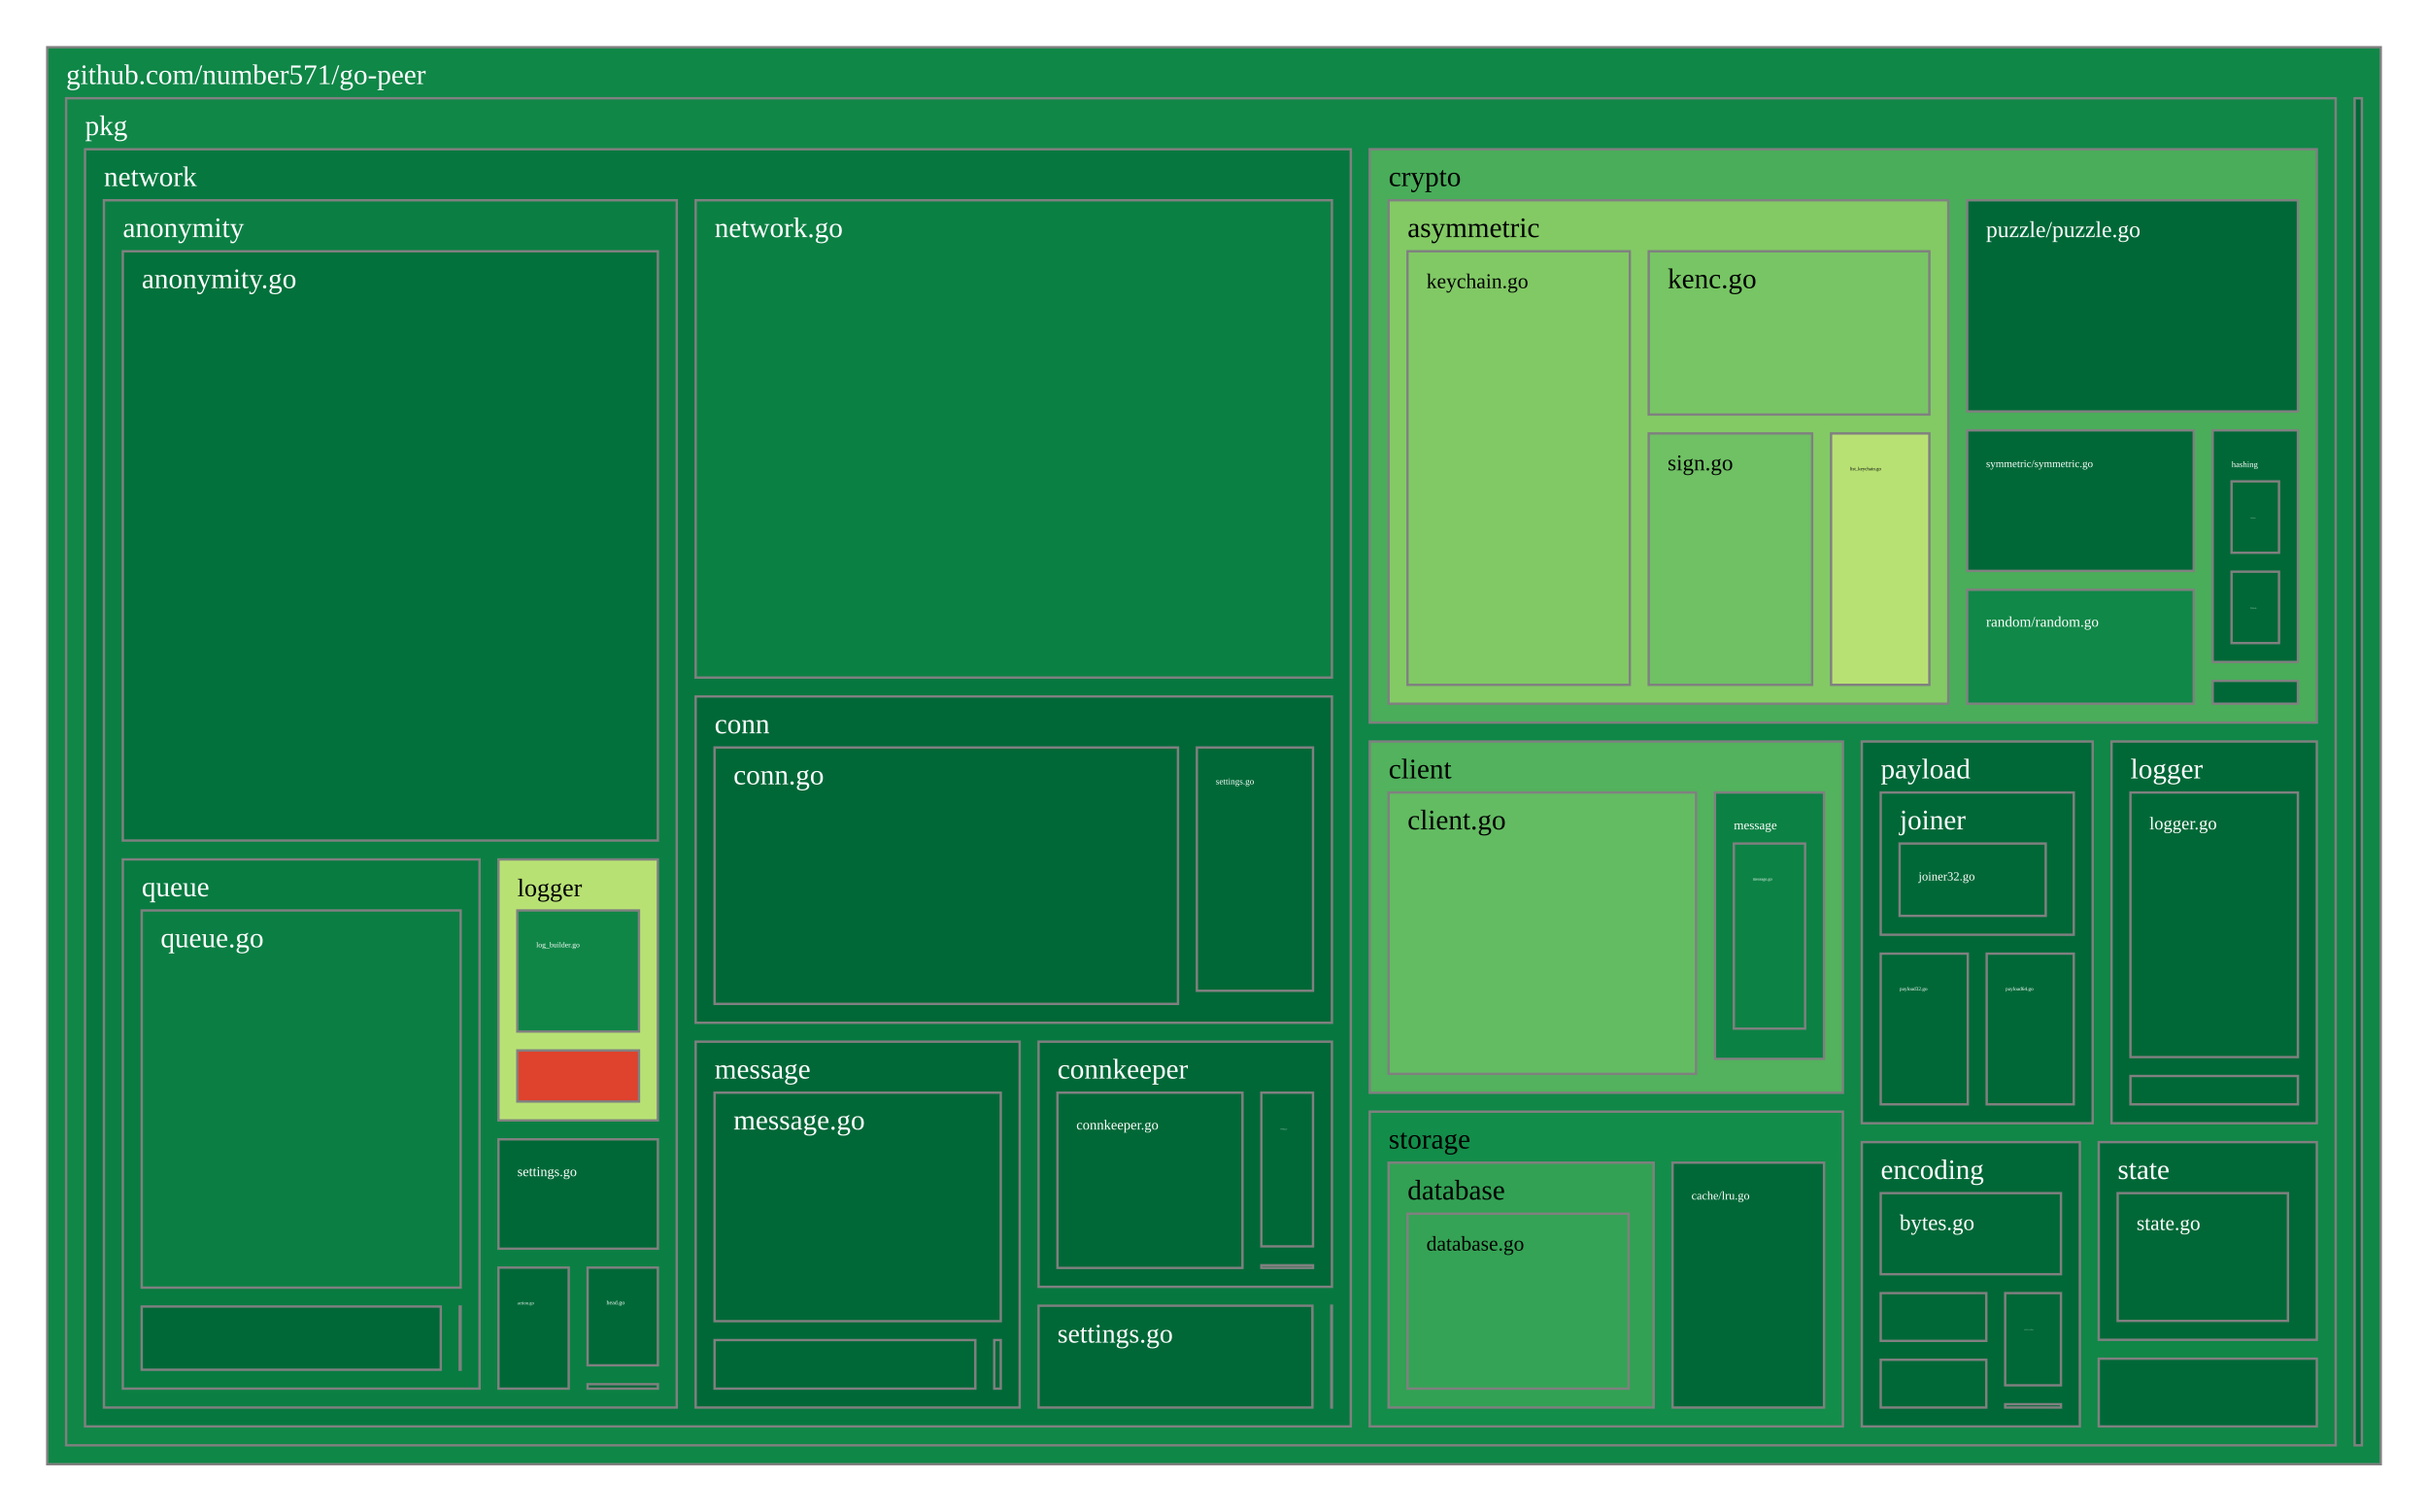
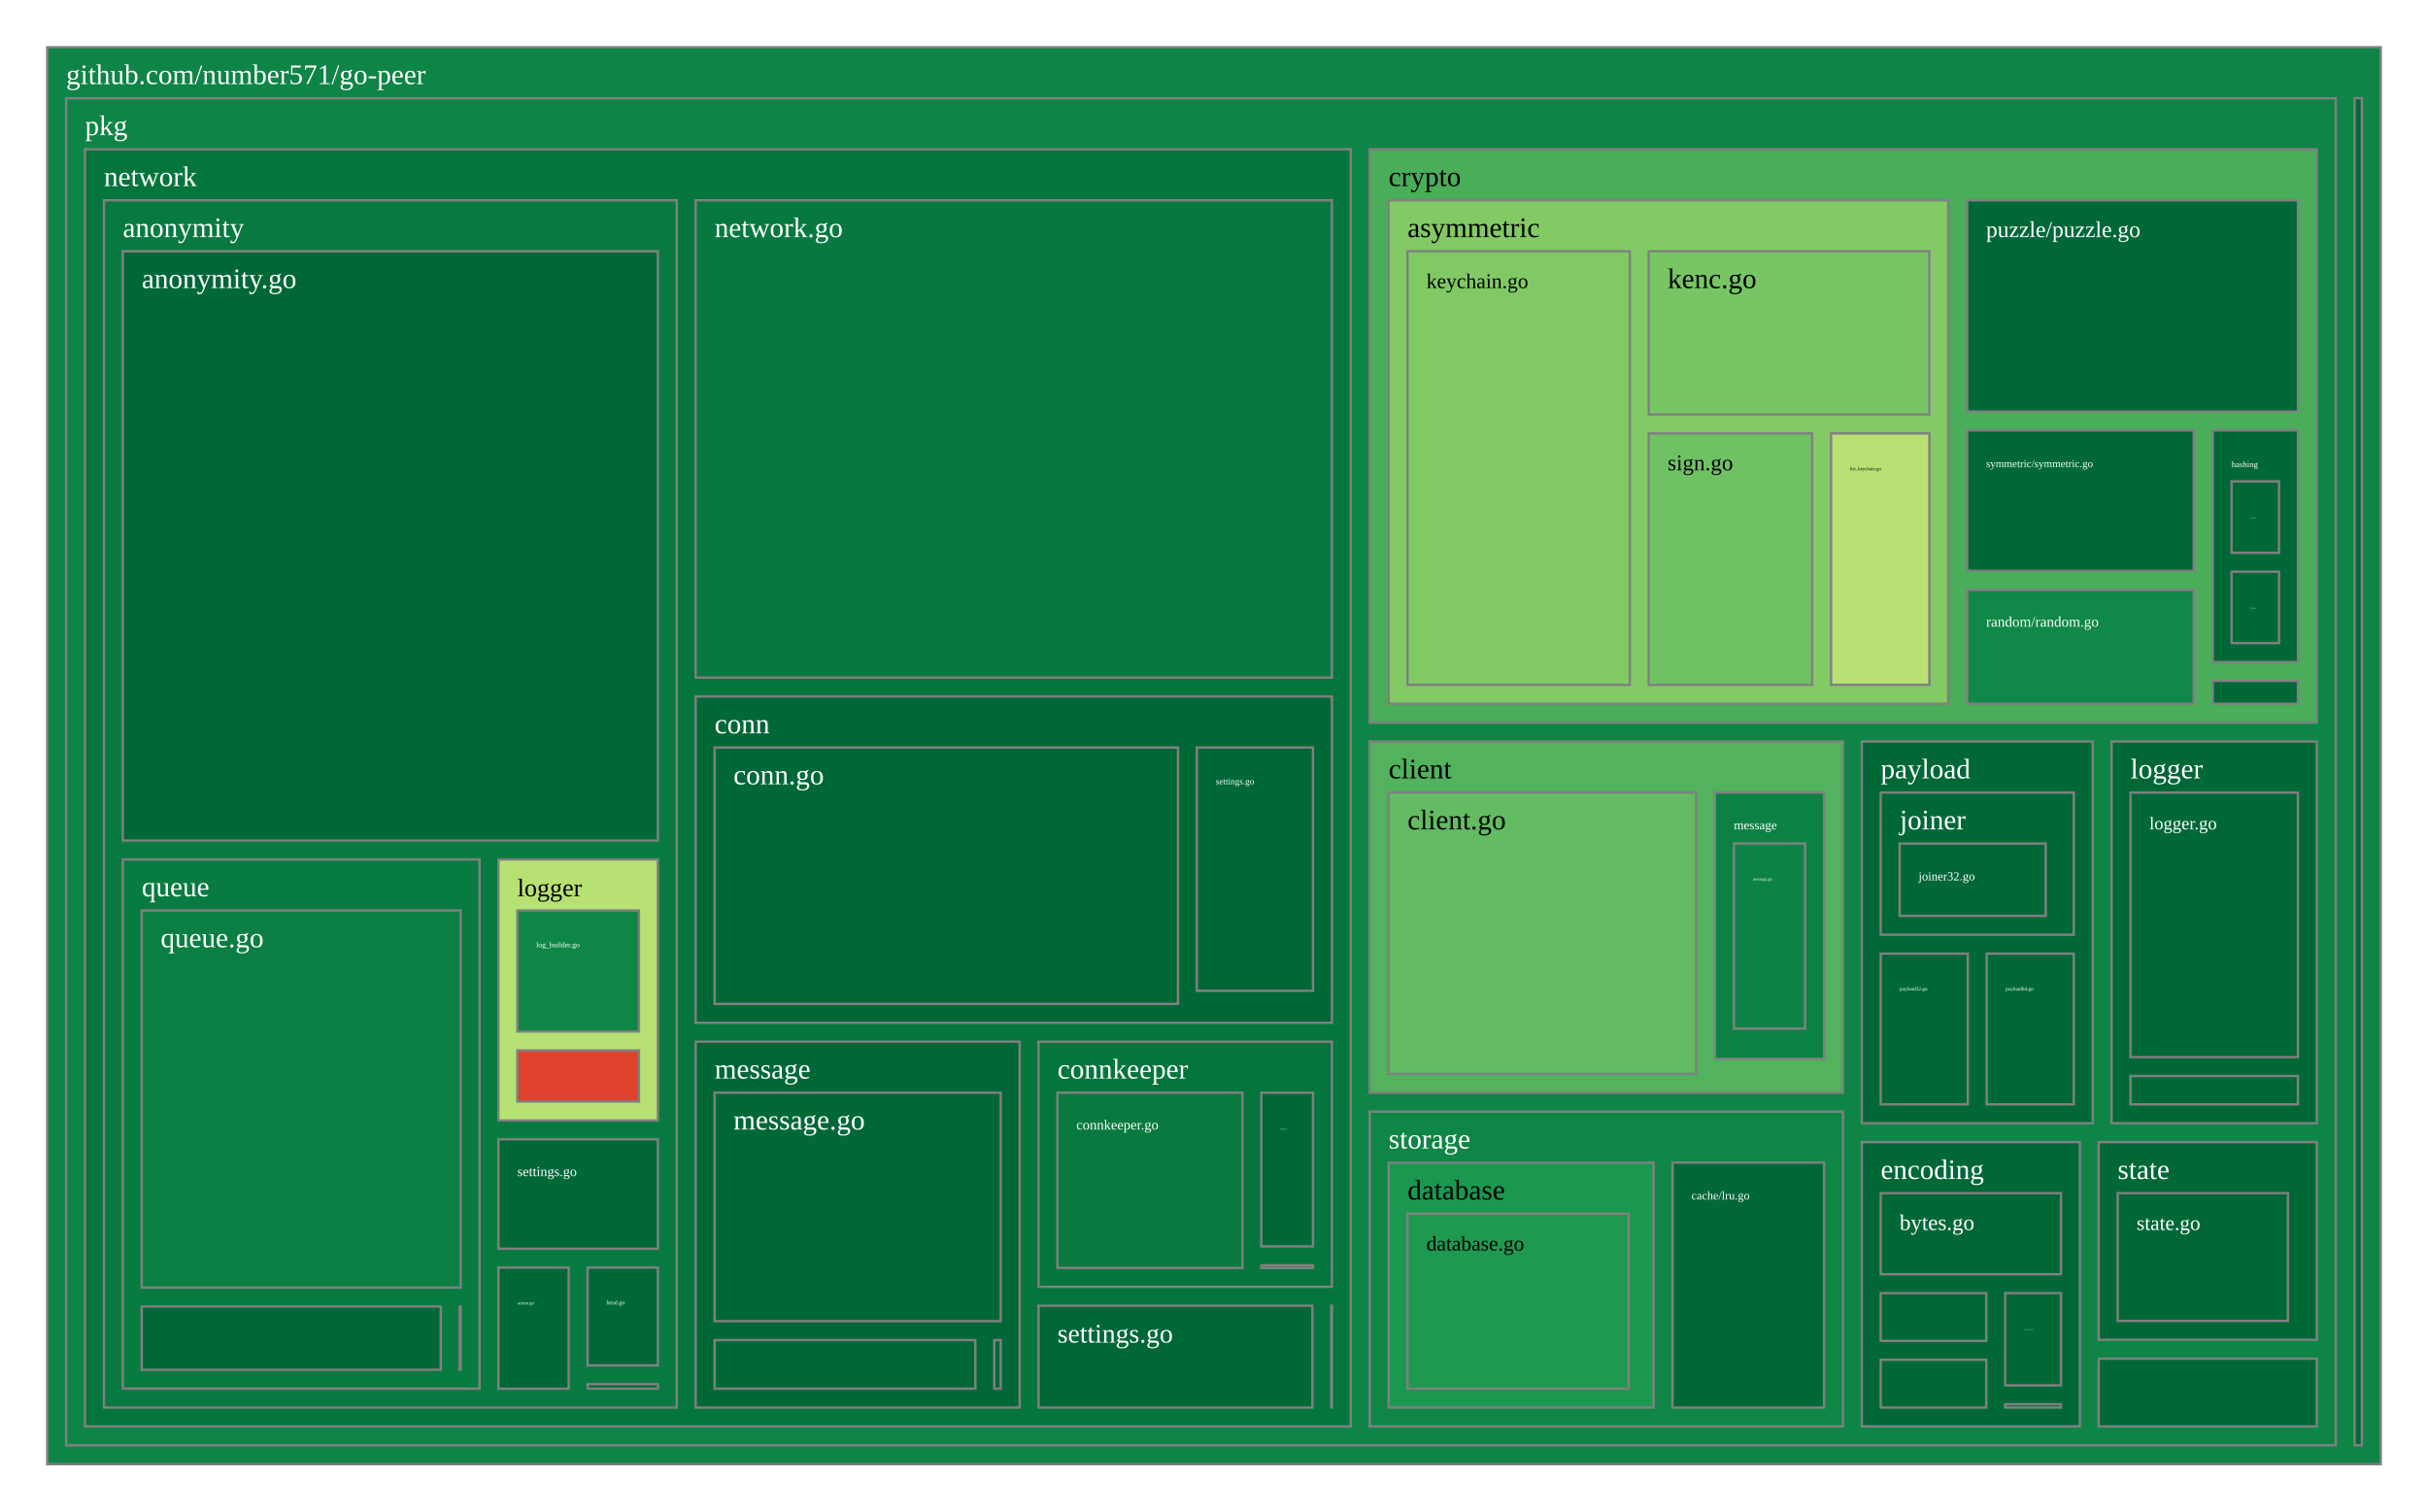
<svg xmlns="http://www.w3.org/2000/svg" viewBox="0 0 1028 640" style="background: white none repeat scroll 0% 0%;">
  <g>
-     <rect x="20" y="20" width="988" height="600" style="fill: rgb(15, 135, 71);opacity:1;fill-opacity:1.00;stroke:rgb(128,128,128);stroke-width:1px;stroke-opacity:1.00;" />
+     <rect x="20" y="20" width="988" height="600" style="fill: rgb(14, 132, 70);opacity:1;fill-opacity:1.00;stroke:rgb(128,128,128);stroke-width:1px;stroke-opacity:1.00;" />
    <text data-notex="1" text-anchor="start" transform="translate(28,35.6) scale(1)" style="font-family: Open Sans, verdana, arial, sans-serif !important; font-size: 12px; fill: rgb(255, 255, 255); fill-opacity: 1.00; white-space: pre;" data-math="N">github.com/number571/go-peer</text>
  </g>
  <g>
-     <rect x="28" y="41.6" width="960.922" height="570.4" style="fill: rgb(16, 135, 71);opacity:1;fill-opacity:1.00;stroke:rgb(128,128,128);stroke-width:1px;stroke-opacity:1.00;" />
+     <rect x="28" y="41.6" width="960.922" height="570.4" style="fill: rgb(14, 133, 70);opacity:1;fill-opacity:1.00;stroke:rgb(128,128,128);stroke-width:1px;stroke-opacity:1.00;" />
    <text data-notex="1" text-anchor="start" transform="translate(36,57.2) scale(1)" style="font-family: Open Sans, verdana, arial, sans-serif !important; font-size: 12px; fill: rgb(255, 255, 255); fill-opacity: 1.00; white-space: pre;" data-math="N">pkg</text>
  </g>
  <g>
    <rect x="996.922" y="41.6" width="3.078" height="570.4" style="fill: rgb(0, 104, 55);opacity:1;fill-opacity:1.00;stroke:rgb(128,128,128);stroke-width:1px;stroke-opacity:1.00;" />
  </g>
  <g>
    <rect x="579.928" y="313.984" width="200.355" height="148.735" style="fill: rgb(82, 178, 93);opacity:1;fill-opacity:1.00;stroke:rgb(128,128,128);stroke-width:1px;stroke-opacity:1.00;" />
    <text data-notex="1" text-anchor="start" transform="translate(587.9281,329.5836) scale(1)" style="font-family: Open Sans, verdana, arial, sans-serif !important; font-size: 12px; fill: rgb(0, 0, 0); fill-opacity: 1.00; white-space: pre;" data-math="N">client</text>
  </g>
  <g>
    <rect x="579.928" y="63.2" width="400.994" height="242.784" style="fill: rgb(74, 173, 90);opacity:1;fill-opacity:1.00;stroke:rgb(128,128,128);stroke-width:1px;stroke-opacity:1.00;" />
    <text data-notex="1" text-anchor="start" transform="translate(587.9281,78.8) scale(1)" style="font-family: Open Sans, verdana, arial, sans-serif !important; font-size: 12px; fill: rgb(0, 0, 0); fill-opacity: 1.00; white-space: pre;" data-math="N">crypto</text>
  </g>
  <g>
    <rect x="788.283" y="483.624" width="92.319" height="120.376" style="fill: rgb(0, 104, 55);opacity:1;fill-opacity:1.00;stroke:rgb(128,128,128);stroke-width:1px;stroke-opacity:1.00;" />
    <text data-notex="1" text-anchor="start" transform="translate(796.2833,499.2237) scale(0.99374)" style="font-family: Open Sans, verdana, arial, sans-serif !important; font-size: 12px; fill: rgb(255, 255, 255); fill-opacity: 1.00; white-space: pre;" data-math="N">encoding</text>
  </g>
  <g>
    <rect x="894.025" y="313.984" width="86.897" height="161.64" style="fill: rgb(0, 104, 55);opacity:1;fill-opacity:1.00;stroke:rgb(128,128,128);stroke-width:1px;stroke-opacity:1.00;" />
    <text data-notex="1" text-anchor="start" transform="translate(902.0252,329.5836) scale(1)" style="font-family: Open Sans, verdana, arial, sans-serif !important; font-size: 12px; fill: rgb(255, 255, 255); fill-opacity: 1.00; white-space: pre;" data-math="N">logger</text>
  </g>
  <g>
-     <rect x="36" y="63.2" width="535.928" height="540.8" style="fill: rgb(6, 120, 63);opacity:1;fill-opacity:1.00;stroke:rgb(128,128,128);stroke-width:1px;stroke-opacity:1.00;" />
+     <rect x="36" y="63.2" width="535.928" height="540.8" style="fill: rgb(5, 117, 62);opacity:1;fill-opacity:1.00;stroke:rgb(128,128,128);stroke-width:1px;stroke-opacity:1.00;" />
    <text data-notex="1" text-anchor="start" transform="translate(44,78.8) scale(1)" style="font-family: Open Sans, verdana, arial, sans-serif !important; font-size: 12px; fill: rgb(255, 255, 255); fill-opacity: 1.00; white-space: pre;" data-math="N">network</text>
  </g>
  <g>
    <rect x="788.283" y="313.984" width="97.742" height="161.64" style="fill: rgb(0, 104, 55);opacity:1;fill-opacity:1.00;stroke:rgb(128,128,128);stroke-width:1px;stroke-opacity:1.00;" />
    <text data-notex="1" text-anchor="start" transform="translate(796.2833,329.5836) scale(1)" style="font-family: Open Sans, verdana, arial, sans-serif !important; font-size: 12px; fill: rgb(255, 255, 255); fill-opacity: 1.00; white-space: pre;" data-math="N">payload</text>
  </g>
  <g>
    <rect x="888.603" y="483.624" width="92.319" height="83.697" style="fill: rgb(0, 104, 55);opacity:1;fill-opacity:1.00;stroke:rgb(128,128,128);stroke-width:1px;stroke-opacity:1.00;" />
    <text data-notex="1" text-anchor="start" transform="translate(896.6025,499.2237) scale(1)" style="font-family: Open Sans, verdana, arial, sans-serif !important; font-size: 12px; fill: rgb(255, 255, 255); fill-opacity: 1.00; white-space: pre;" data-math="N">state</text>
  </g>
  <g>
-     <rect x="579.928" y="470.718" width="200.355" height="133.282" style="fill: rgb(19, 141, 74);opacity:1;fill-opacity:1.00;stroke:rgb(128,128,128);stroke-width:1px;stroke-opacity:1.00;" />
-     <text data-notex="1" text-anchor="start" transform="translate(587.9281,486.3182) scale(1)" style="font-family: Open Sans, verdana, arial, sans-serif !important; font-size: 12px; fill: rgb(0, 0, 0); fill-opacity: 1.00; white-space: pre;" data-math="N">storage</text>
+     <rect x="579.928" y="470.718" width="200.355" height="133.282" style="fill: rgb(15, 134, 70);opacity:1;fill-opacity:1.00;stroke:rgb(128,128,128);stroke-width:1px;stroke-opacity:1.00;" />
+     <text data-notex="1" text-anchor="start" transform="translate(587.9281,486.3182) scale(1)" style="font-family: Open Sans, verdana, arial, sans-serif !important; font-size: 12px; fill: rgb(255, 255, 255); fill-opacity: 1.00; white-space: pre;" data-math="N">storage</text>
  </g>
  <g>
    <rect x="888.603" y="575.321" width="92.319" height="28.679" style="fill: rgb(0, 104, 55);opacity:1;fill-opacity:1.00;stroke:rgb(128,128,128);stroke-width:1px;stroke-opacity:1.00;" />
  </g>
  <g>
    <rect x="587.928" y="335.584" width="130.171" height="119.135" style="fill: rgb(99, 188, 98);opacity:1;fill-opacity:1.00;stroke:rgb(128,128,128);stroke-width:1px;stroke-opacity:1.00;" />
    <text data-notex="1" text-anchor="start" transform="translate(595.9281,351.1836) scale(1)" style="font-family: Open Sans, verdana, arial, sans-serif !important; font-size: 12px; fill: rgb(0, 0, 0); fill-opacity: 1.00; white-space: pre;" data-math="N">client.go</text>
  </g>
  <g>
    <rect x="726.099" y="335.584" width="46.185" height="112.778" style="fill: rgb(12, 129, 68);opacity:1;fill-opacity:1.00;stroke:rgb(128,128,128);stroke-width:1px;stroke-opacity:1.00;" />
    <text data-notex="1" text-anchor="start" transform="translate(734.0987,351.1836) scale(0.449175)" style="font-family: Open Sans, verdana, arial, sans-serif !important; font-size: 12px; fill: rgb(255, 255, 255); fill-opacity: 1.00; white-space: pre;" data-math="N">message</text>
  </g>
  <g>
    <rect x="587.928" y="84.8" width="236.96" height="213.184" style="fill: rgb(131, 202, 101);opacity:1;fill-opacity:1.00;stroke:rgb(128,128,128);stroke-width:1px;stroke-opacity:1.00;" />
    <text data-notex="1" text-anchor="start" transform="translate(595.9281,100.4) scale(1)" style="font-family: Open Sans, verdana, arial, sans-serif !important; font-size: 12px; fill: rgb(0, 0, 0); fill-opacity: 1.00; white-space: pre;" data-math="N">asymmetric</text>
  </g>
  <g>
    <rect x="936.827" y="182.226" width="36.095" height="98.078" style="fill: rgb(0, 104, 55);opacity:1;fill-opacity:1.00;stroke:rgb(128,128,128);stroke-width:1px;stroke-opacity:1.00;" />
    <text data-notex="1" text-anchor="start" transform="translate(944.8267,197.8261) scale(0.299034)" style="font-family: Open Sans, verdana, arial, sans-serif !important; font-size: 12px; fill: rgb(255, 255, 255); fill-opacity: 1.00; white-space: pre;" data-math="N">hashing</text>
  </g>
  <g>
    <rect x="936.827" y="288.304" width="36.095" height="9.68" style="fill: rgb(0, 104, 55);opacity:1;fill-opacity:1.00;stroke:rgb(128,128,128);stroke-width:1px;stroke-opacity:1.00;" />
  </g>
  <g>
    <rect x="832.888" y="84.8" width="140.033" height="89.426" style="fill: rgb(0, 104, 55);opacity:1;fill-opacity:1.00;stroke:rgb(128,128,128);stroke-width:1px;stroke-opacity:1.00;" />
    <text data-notex="1" text-anchor="start" transform="translate(840.8882,100.4) scale(0.80751)" style="font-family: Open Sans, verdana, arial, sans-serif !important; font-size: 12px; fill: rgb(255, 255, 255); fill-opacity: 1.00; white-space: pre;" data-math="N">puzzle/puzzle.go</text>
  </g>
  <g>
    <rect x="832.888" y="249.73" width="95.938" height="48.253" style="fill: rgb(16, 136, 71);opacity:1;fill-opacity:1.00;stroke:rgb(128,128,128);stroke-width:1px;stroke-opacity:1.00;" />
    <text data-notex="1" text-anchor="start" transform="translate(840.8882,265.3302) scale(0.520432)" style="font-family: Open Sans, verdana, arial, sans-serif !important; font-size: 12px; fill: rgb(255, 255, 255); fill-opacity: 1.00; white-space: pre;" data-math="N">random/random.go</text>
  </g>
  <g>
    <rect x="832.888" y="182.226" width="95.938" height="59.504" style="fill: rgb(0, 104, 55);opacity:1;fill-opacity:1.00;stroke:rgb(128,128,128);stroke-width:1px;stroke-opacity:1.00;" />
    <text data-notex="1" text-anchor="start" transform="translate(840.8882,197.8261) scale(0.378496)" style="font-family: Open Sans, verdana, arial, sans-serif !important; font-size: 12px; fill: rgb(255, 255, 255); fill-opacity: 1.00; white-space: pre;" data-math="N">symmetric/symmetric.go</text>
  </g>
  <g>
    <rect x="796.283" y="505.224" width="76.319" height="34.333" style="fill: rgb(0, 104, 55);opacity:1;fill-opacity:1.00;stroke:rgb(128,128,128);stroke-width:1px;stroke-opacity:1.00;" />
    <text data-notex="1" text-anchor="start" transform="translate(804.2833,520.8237) scale(0.785406)" style="font-family: Open Sans, verdana, arial, sans-serif !important; font-size: 12px; fill: rgb(255, 255, 255); fill-opacity: 1.00; white-space: pre;" data-math="N">bytes.go</text>
  </g>
  <g>
    <rect x="848.983" y="594.593" width="23.62" height="1.407" style="fill: rgb(0, 104, 55);opacity:1;fill-opacity:1.00;stroke:rgb(128,128,128);stroke-width:1px;stroke-opacity:1.00;" />
  </g>
  <g>
    <rect x="796.283" y="547.556" width="44.7" height="20.222" style="fill: rgb(0, 104, 55);opacity:1;fill-opacity:1.00;stroke:rgb(128,128,128);stroke-width:1px;stroke-opacity:1.00;" />
  </g>
  <g>
    <rect x="796.283" y="575.778" width="44.7" height="20.222" style="fill: rgb(0, 104, 55);opacity:1;fill-opacity:1.00;stroke:rgb(128,128,128);stroke-width:1px;stroke-opacity:1.00;" />
  </g>
  <g>
    <rect x="848.983" y="547.556" width="23.62" height="39.036" style="fill: rgb(0, 104, 55);opacity:1;fill-opacity:1.00;stroke:rgb(128,128,128);stroke-width:1px;stroke-opacity:1.00;" />
    <text data-notex="1" text-anchor="start" transform="translate(856.9828,563.1564) scale(0.046689)" style="font-family: Open Sans, verdana, arial, sans-serif !important; font-size: 12px; fill: rgb(255, 255, 255); fill-opacity: 1.00; white-space: pre;" data-math="N">serialize_yaml.go</text>
  </g>
  <g>
    <rect x="902.025" y="335.584" width="70.897" height="112.034" style="fill: rgb(0, 104, 55);opacity:1;fill-opacity:1.00;stroke:rgb(128,128,128);stroke-width:1px;stroke-opacity:1.00;" />
    <text data-notex="1" text-anchor="start" transform="translate(910.0252,351.1836) scale(0.635377)" style="font-family: Open Sans, verdana, arial, sans-serif !important; font-size: 12px; fill: rgb(255, 255, 255); fill-opacity: 1.00; white-space: pre;" data-math="N">logger.go</text>
  </g>
  <g>
    <rect x="902.025" y="455.618" width="70.897" height="12.006" style="fill: rgb(0, 104, 55);opacity:1;fill-opacity:1.00;stroke:rgb(128,128,128);stroke-width:1px;stroke-opacity:1.00;" />
  </g>
  <g>
-     <rect x="44" y="84.8" width="242.542" height="511.2" style="fill: rgb(11, 127, 67);opacity:1;fill-opacity:1.00;stroke:rgb(128,128,128);stroke-width:1px;stroke-opacity:1.00;" />
+     <rect x="44" y="84.8" width="242.542" height="511.2" style="fill: rgb(8, 122, 65);opacity:1;fill-opacity:1.00;stroke:rgb(128,128,128);stroke-width:1px;stroke-opacity:1.00;" />
    <text data-notex="1" text-anchor="start" transform="translate(52,100.4) scale(1)" style="font-family: Open Sans, verdana, arial, sans-serif !important; font-size: 12px; fill: rgb(255, 255, 255); fill-opacity: 1.00; white-space: pre;" data-math="N">anonymity</text>
  </g>
  <g>
    <rect x="294.542" y="294.916" width="269.386" height="138.168" style="fill: rgb(0, 104, 55);opacity:1;fill-opacity:1.00;stroke:rgb(128,128,128);stroke-width:1px;stroke-opacity:1.00;" />
    <text data-notex="1" text-anchor="start" transform="translate(302.5421,310.5161) scale(1)" style="font-family: Open Sans, verdana, arial, sans-serif !important; font-size: 12px; fill: rgb(255, 255, 255); fill-opacity: 1.00; white-space: pre;" data-math="N">conn</text>
  </g>
  <g>
-     <rect x="439.716" y="441.084" width="124.212" height="103.805" style="fill: rgb(0, 104, 55);opacity:1;fill-opacity:1.00;stroke:rgb(128,128,128);stroke-width:1px;stroke-opacity:1.00;" />
+     <rect x="439.716" y="441.084" width="124.212" height="103.805" style="fill: rgb(5, 117, 62);opacity:1;fill-opacity:1.00;stroke:rgb(128,128,128);stroke-width:1px;stroke-opacity:1.00;" />
    <text data-notex="1" text-anchor="start" transform="translate(447.7161,456.6839) scale(1)" style="font-family: Open Sans, verdana, arial, sans-serif !important; font-size: 12px; fill: rgb(255, 255, 255); fill-opacity: 1.00; white-space: pre;" data-math="N">connkeeper</text>
  </g>
  <g>
    <rect x="563.665" y="552.889" width="0.263" height="43.111" style="fill: rgb(0, 104, 55);opacity:1;fill-opacity:1.00;stroke:rgb(128,128,128);stroke-width:1px;stroke-opacity:1.00;" />
  </g>
  <g>
    <rect x="294.542" y="441.084" width="137.174" height="154.916" style="fill: rgb(0, 104, 55);opacity:1;fill-opacity:1.00;stroke:rgb(128,128,128);stroke-width:1px;stroke-opacity:1.00;" />
    <text data-notex="1" text-anchor="start" transform="translate(302.5421,456.6839) scale(1)" style="font-family: Open Sans, verdana, arial, sans-serif !important; font-size: 12px; fill: rgb(255, 255, 255); fill-opacity: 1.00; white-space: pre;" data-math="N">message</text>
  </g>
  <g>
-     <rect x="294.542" y="84.8" width="269.386" height="202.116" style="fill: rgb(11, 128, 67);opacity:1;fill-opacity:1.00;stroke:rgb(128,128,128);stroke-width:1px;stroke-opacity:1.00;" />
+     <rect x="294.542" y="84.8" width="269.386" height="202.116" style="fill: rgb(7, 121, 64);opacity:1;fill-opacity:1.00;stroke:rgb(128,128,128);stroke-width:1px;stroke-opacity:1.00;" />
    <text data-notex="1" text-anchor="start" transform="translate(302.5421,100.4) scale(1)" style="font-family: Open Sans, verdana, arial, sans-serif !important; font-size: 12px; fill: rgb(255, 255, 255); fill-opacity: 1.00; white-space: pre;" data-math="N">network.go</text>
  </g>
  <g>
    <rect x="439.716" y="552.889" width="115.949" height="43.111" style="fill: rgb(0, 104, 55);opacity:1;fill-opacity:1.00;stroke:rgb(128,128,128);stroke-width:1px;stroke-opacity:1.00;" />
    <text data-notex="1" text-anchor="start" transform="translate(447.7161,568.4891) scale(0.946484)" style="font-family: Open Sans, verdana, arial, sans-serif !important; font-size: 12px; fill: rgb(255, 255, 255); fill-opacity: 1.00; white-space: pre;" data-math="N">settings.go</text>
  </g>
  <g>
    <rect x="796.283" y="335.584" width="81.742" height="60.225" style="fill: rgb(0, 104, 55);opacity:1;fill-opacity:1.00;stroke:rgb(128,128,128);stroke-width:1px;stroke-opacity:1.00;" />
    <text data-notex="1" text-anchor="start" transform="translate(804.2833,351.1836) scale(1)" style="font-family: Open Sans, verdana, arial, sans-serif !important; font-size: 12px; fill: rgb(255, 255, 255); fill-opacity: 1.00; white-space: pre;" data-math="N">joiner</text>
  </g>
  <g>
    <rect x="796.283" y="403.808" width="36.871" height="63.815" style="fill: rgb(0, 104, 55);opacity:1;fill-opacity:1.00;stroke:rgb(128,128,128);stroke-width:1px;stroke-opacity:1.00;" />
    <text data-notex="1" text-anchor="start" transform="translate(804.2833,419.4083) scale(0.181171)" style="font-family: Open Sans, verdana, arial, sans-serif !important; font-size: 12px; fill: rgb(255, 255, 255); fill-opacity: 1.00; white-space: pre;" data-math="N">payload32.go</text>
  </g>
  <g>
    <rect x="841.154" y="403.808" width="36.871" height="63.815" style="fill: rgb(0, 104, 55);opacity:1;fill-opacity:1.00;stroke:rgb(128,128,128);stroke-width:1px;stroke-opacity:1.00;" />
    <text data-notex="1" text-anchor="start" transform="translate(849.1543,419.4083) scale(0.181171)" style="font-family: Open Sans, verdana, arial, sans-serif !important; font-size: 12px; fill: rgb(255, 255, 255); fill-opacity: 1.00; white-space: pre;" data-math="N">payload64.go</text>
  </g>
  <g>
    <rect x="896.603" y="505.224" width="72.103" height="54.097" style="fill: rgb(0, 104, 55);opacity:1;fill-opacity:1.00;stroke:rgb(128,128,128);stroke-width:1px;stroke-opacity:1.00;" />
    <text data-notex="1" text-anchor="start" transform="translate(904.6025,520.8237) scale(0.730511)" style="font-family: Open Sans, verdana, arial, sans-serif !important; font-size: 12px; fill: rgb(255, 255, 255); fill-opacity: 1.00; white-space: pre;" data-math="N">state.go</text>
  </g>
  <g>
    <rect x="708.15" y="492.318" width="64.133" height="103.682" style="fill: rgb(0, 104, 55);opacity:1;fill-opacity:1.00;stroke:rgb(128,128,128);stroke-width:1px;stroke-opacity:1.00;" />
    <text data-notex="1" text-anchor="start" transform="translate(716.1501,507.9182) scale(0.417823)" style="font-family: Open Sans, verdana, arial, sans-serif !important; font-size: 12px; fill: rgb(255, 255, 255); fill-opacity: 1.00; white-space: pre;" data-math="N">cache/lru.go</text>
  </g>
  <g>
-     <rect x="587.928" y="492.318" width="112.222" height="103.682" style="fill: rgb(50, 161, 84);opacity:1;fill-opacity:1.00;stroke:rgb(128,128,128);stroke-width:1px;stroke-opacity:1.00;" />
+     <rect x="587.928" y="492.318" width="112.222" height="103.682" style="fill: rgb(26, 152, 80);opacity:1;fill-opacity:1.00;stroke:rgb(128,128,128);stroke-width:1px;stroke-opacity:1.00;" />
    <text data-notex="1" text-anchor="start" transform="translate(595.9281,507.9182) scale(1)" style="font-family: Open Sans, verdana, arial, sans-serif !important; font-size: 12px; fill: rgb(0, 0, 0); fill-opacity: 1.00; white-space: pre;" data-math="N">database</text>
  </g>
  <g>
    <rect x="734.099" y="357.184" width="30.185" height="78.379" style="fill: rgb(13, 130, 69);opacity:1;fill-opacity:1.00;stroke:rgb(128,128,128);stroke-width:1px;stroke-opacity:1.00;" />
    <text data-notex="1" text-anchor="start" transform="translate(742.0987,372.7836) scale(0.147756)" style="font-family: Open Sans, verdana, arial, sans-serif !important; font-size: 12px; fill: rgb(255, 255, 255); fill-opacity: 1.00; white-space: pre;" data-math="N">message.go</text>
  </g>
  <g>
    <rect x="698.054" y="106.4" width="118.834" height="69.131" style="fill: rgb(119, 197, 100);opacity:1;fill-opacity:1.00;stroke:rgb(128,128,128);stroke-width:1px;stroke-opacity:1.00;" />
    <text data-notex="1" text-anchor="start" transform="translate(706.0542,122) scale(1)" style="font-family: Open Sans, verdana, arial, sans-serif !important; font-size: 12px; fill: rgb(0, 0, 0); fill-opacity: 1.00; white-space: pre;" data-math="N">kenc.go</text>
  </g>
  <g>
    <rect x="595.928" y="106.4" width="94.126" height="183.584" style="fill: rgb(129, 201, 101);opacity:1;fill-opacity:1.00;stroke:rgb(128,128,128);stroke-width:1px;stroke-opacity:1.00;" />
    <text data-notex="1" text-anchor="start" transform="translate(603.9281,122) scale(0.739831)" style="font-family: Open Sans, verdana, arial, sans-serif !important; font-size: 12px; fill: rgb(0, 0, 0); fill-opacity: 1.00; white-space: pre;" data-math="N">keychain.go</text>
  </g>
  <g>
    <rect x="775.258" y="183.531" width="41.631" height="106.453" style="fill: rgb(184, 225, 116);opacity:1;fill-opacity:1.00;stroke:rgb(128,128,128);stroke-width:1px;stroke-opacity:1.00;" />
    <text data-notex="1" text-anchor="start" transform="translate(783.2575,199.1311) scale(0.166867)" style="font-family: Open Sans, verdana, arial, sans-serif !important; font-size: 12px; fill: rgb(0, 0, 0); fill-opacity: 1.00; white-space: pre;" data-math="N">list_keychain.go</text>
  </g>
  <g>
    <rect x="698.054" y="183.531" width="69.203" height="106.453" style="fill: rgb(111, 193, 100);opacity:1;fill-opacity:1.00;stroke:rgb(128,128,128);stroke-width:1px;stroke-opacity:1.00;" />
    <text data-notex="1" text-anchor="start" transform="translate(706.0542,199.1311) scale(0.791716)" style="font-family: Open Sans, verdana, arial, sans-serif !important; font-size: 12px; fill: rgb(0, 0, 0); fill-opacity: 1.00; white-space: pre;" data-math="N">sign.go</text>
  </g>
  <g>
    <rect x="944.827" y="203.826" width="20.095" height="30.239" style="fill: rgb(0, 104, 55);opacity:1;fill-opacity:1.00;stroke:rgb(128,128,128);stroke-width:1px;stroke-opacity:1.00;" />
    <text data-notex="1" text-anchor="start" transform="translate(952.8267,219.4261) scale(0.042657)" style="font-family: Open Sans, verdana, arial, sans-serif !important; font-size: 12px; fill: rgb(255, 255, 255); fill-opacity: 1.00; white-space: pre;" data-math="N">hashing.go</text>
  </g>
  <g>
    <rect x="944.827" y="242.065" width="20.095" height="30.239" style="fill: rgb(0, 104, 55);opacity:1;fill-opacity:1.00;stroke:rgb(128,128,128);stroke-width:1px;stroke-opacity:1.00;" />
    <text data-notex="1" text-anchor="start" transform="translate(952.8267,257.665) scale(0.060939)" style="font-family: Open Sans, verdana, arial, sans-serif !important; font-size: 12px; fill: rgb(255, 255, 255); fill-opacity: 1.00; white-space: pre;" data-math="N">hmac.go</text>
  </g>
  <g>
    <rect x="211.039" y="536.745" width="29.752" height="51.255" style="fill: rgb(0, 104, 55);opacity:1;fill-opacity:1.00;stroke:rgb(128,128,128);stroke-width:1px;stroke-opacity:1.00;" />
    <text data-notex="1" text-anchor="start" transform="translate(219.0388,552.3447) scale(0.159163)" style="font-family: Open Sans, verdana, arial, sans-serif !important; font-size: 12px; fill: rgb(255, 255, 255); fill-opacity: 1.00; white-space: pre;" data-math="N">action.go</text>
  </g>
  <g>
-     <rect x="52" y="106.4" width="226.542" height="249.517" style="fill: rgb(3, 113, 59);opacity:1;fill-opacity:1.00;stroke:rgb(128,128,128);stroke-width:1px;stroke-opacity:1.00;" />
+     <rect x="52" y="106.4" width="226.542" height="249.517" style="fill: rgb(0, 104, 55);opacity:1;fill-opacity:1.00;stroke:rgb(128,128,128);stroke-width:1px;stroke-opacity:1.00;" />
    <text data-notex="1" text-anchor="start" transform="translate(60,122) scale(1)" style="font-family: Open Sans, verdana, arial, sans-serif !important; font-size: 12px; fill: rgb(255, 255, 255); fill-opacity: 1.00; white-space: pre;" data-math="N">anonymity.go</text>
  </g>
  <g>
    <rect x="248.79" y="586.124" width="29.752" height="1.876" style="fill: rgb(0, 104, 55);opacity:1;fill-opacity:1.00;stroke:rgb(128,128,128);stroke-width:1px;stroke-opacity:1.00;" />
  </g>
  <g>
    <rect x="248.79" y="536.745" width="29.752" height="41.379" style="fill: rgb(0, 104, 55);opacity:1;fill-opacity:1.00;stroke:rgb(128,128,128);stroke-width:1px;stroke-opacity:1.00;" />
    <text data-notex="1" text-anchor="start" transform="translate(256.7905,552.3447) scale(0.204638)" style="font-family: Open Sans, verdana, arial, sans-serif !important; font-size: 12px; fill: rgb(255, 255, 255); fill-opacity: 1.00; white-space: pre;" data-math="N">head.go</text>
  </g>
  <g>
    <rect x="211.039" y="363.917" width="67.503" height="110.511" style="fill: rgb(184, 225, 116);opacity:1;fill-opacity:1.00;stroke:rgb(128,128,128);stroke-width:1px;stroke-opacity:1.00;" />
    <text data-notex="1" text-anchor="start" transform="translate(219.0388,379.5169) scale(0.894154)" style="font-family: Open Sans, verdana, arial, sans-serif !important; font-size: 12px; fill: rgb(0, 0, 0); fill-opacity: 1.00; white-space: pre;" data-math="N">logger</text>
  </g>
  <g>
    <rect x="52" y="363.917" width="151.039" height="224.083" style="fill: rgb(8, 123, 65);opacity:1;fill-opacity:1.00;stroke:rgb(128,128,128);stroke-width:1px;stroke-opacity:1.00;" />
    <text data-notex="1" text-anchor="start" transform="translate(60,379.5169) scale(1)" style="font-family: Open Sans, verdana, arial, sans-serif !important; font-size: 12px; fill: rgb(255, 255, 255); fill-opacity: 1.00; white-space: pre;" data-math="N">queue</text>
  </g>
  <g>
    <rect x="211.039" y="482.427" width="67.503" height="46.317" style="fill: rgb(0, 104, 55);opacity:1;fill-opacity:1.00;stroke:rgb(128,128,128);stroke-width:1px;stroke-opacity:1.00;" />
    <text data-notex="1" text-anchor="start" transform="translate(219.0388,498.0274) scale(0.487721)" style="font-family: Open Sans, verdana, arial, sans-serif !important; font-size: 12px; fill: rgb(255, 255, 255); fill-opacity: 1.00; white-space: pre;" data-math="N">settings.go</text>
  </g>
  <g>
    <rect x="302.542" y="316.516" width="196.208" height="108.568" style="fill: rgb(0, 104, 55);opacity:1;fill-opacity:1.00;stroke:rgb(128,128,128);stroke-width:1px;stroke-opacity:1.00;" />
    <text data-notex="1" text-anchor="start" transform="translate(310.5421,332.1161) scale(1)" style="font-family: Open Sans, verdana, arial, sans-serif !important; font-size: 12px; fill: rgb(255, 255, 255); fill-opacity: 1.00; white-space: pre;" data-math="N">conn.go</text>
  </g>
  <g>
    <rect x="506.75" y="316.516" width="49.178" height="103.017" style="fill: rgb(0, 104, 55);opacity:1;fill-opacity:1.00;stroke:rgb(128,128,128);stroke-width:1px;stroke-opacity:1.00;" />
    <text data-notex="1" text-anchor="start" transform="translate(514.7499,332.1161) scale(0.314187)" style="font-family: Open Sans, verdana, arial, sans-serif !important; font-size: 12px; fill: rgb(255, 255, 255); fill-opacity: 1.00; white-space: pre;" data-math="N">settings.go</text>
  </g>
  <g>
-     <rect x="447.716" y="462.684" width="78.329" height="74.205" style="fill: rgb(0, 104, 55);opacity:1;fill-opacity:1.00;stroke:rgb(128,128,128);stroke-width:1px;stroke-opacity:1.00;" />
+     <rect x="447.716" y="462.684" width="78.329" height="74.205" style="fill: rgb(8, 122, 64);opacity:1;fill-opacity:1.00;stroke:rgb(128,128,128);stroke-width:1px;stroke-opacity:1.00;" />
    <text data-notex="1" text-anchor="start" transform="translate(455.7161,478.2839) scale(0.49943)" style="font-family: Open Sans, verdana, arial, sans-serif !important; font-size: 12px; fill: rgb(255, 255, 255); fill-opacity: 1.00; white-space: pre;" data-math="N">connkeeper.go</text>
  </g>
  <g>
    <rect x="534.045" y="535.755" width="21.883" height="1.134" style="fill: rgb(0, 104, 55);opacity:1;fill-opacity:1.00;stroke:rgb(128,128,128);stroke-width:1px;stroke-opacity:1.00;" />
  </g>
  <g>
    <rect x="534.045" y="462.684" width="21.883" height="65.071" style="fill: rgb(0, 104, 55);opacity:1;fill-opacity:1.00;stroke:rgb(128,128,128);stroke-width:1px;stroke-opacity:1.00;" />
    <text data-notex="1" text-anchor="start" transform="translate(542.045,478.2839) scale(0.055711)" style="font-family: Open Sans, verdana, arial, sans-serif !important; font-size: 12px; fill: rgb(255, 255, 255); fill-opacity: 1.00; white-space: pre;" data-math="N">settings.go</text>
  </g>
  <g>
    <rect x="420.952" y="567.432" width="2.764" height="20.568" style="fill: rgb(0, 104, 55);opacity:1;fill-opacity:1.00;stroke:rgb(128,128,128);stroke-width:1px;stroke-opacity:1.00;" />
  </g>
  <g>
    <rect x="302.542" y="462.684" width="121.174" height="96.748" style="fill: rgb(0, 104, 55);opacity:1;fill-opacity:1.00;stroke:rgb(128,128,128);stroke-width:1px;stroke-opacity:1.00;" />
    <text data-notex="1" text-anchor="start" transform="translate(310.5421,478.2839) scale(1)" style="font-family: Open Sans, verdana, arial, sans-serif !important; font-size: 12px; fill: rgb(255, 255, 255); fill-opacity: 1.00; white-space: pre;" data-math="N">message.go</text>
  </g>
  <g>
    <rect x="302.542" y="567.432" width="110.409" height="20.568" style="fill: rgb(0, 104, 55);opacity:1;fill-opacity:1.00;stroke:rgb(128,128,128);stroke-width:1px;stroke-opacity:1.00;" />
  </g>
  <g>
    <rect x="804.283" y="357.184" width="61.861" height="30.625" style="fill: rgb(0, 104, 55);opacity:1;fill-opacity:1.00;stroke:rgb(128,128,128);stroke-width:1px;stroke-opacity:1.00;" />
    <text data-notex="1" text-anchor="start" transform="translate(812.2833,372.7836) scale(0.434287)" style="font-family: Open Sans, verdana, arial, sans-serif !important; font-size: 12px; fill: rgb(255, 255, 255); fill-opacity: 1.00; white-space: pre;" data-math="N">joiner32.go</text>
  </g>
  <g>
-     <rect x="595.928" y="513.918" width="93.616" height="74.082" style="fill: rgb(53, 163, 85);opacity:1;fill-opacity:1.00;stroke:rgb(128,128,128);stroke-width:1px;stroke-opacity:1.00;" />
+     <rect x="595.928" y="513.918" width="93.616" height="74.082" style="fill: rgb(29, 153, 80);opacity:1;fill-opacity:1.00;stroke:rgb(128,128,128);stroke-width:1px;stroke-opacity:1.00;" />
    <text data-notex="1" text-anchor="start" transform="translate(603.9281,529.5182) scale(0.735005)" style="font-family: Open Sans, verdana, arial, sans-serif !important; font-size: 12px; fill: rgb(0, 0, 0); fill-opacity: 1.00; white-space: pre;" data-math="N">database.go</text>
  </g>
  <g>
    <rect x="219.039" y="385.517" width="51.503" height="51.274" style="fill: rgb(15, 134, 70);opacity:1;fill-opacity:1.00;stroke:rgb(128,128,128);stroke-width:1px;stroke-opacity:1.00;" />
    <text data-notex="1" text-anchor="start" transform="translate(227.0388,401.1169) scale(0.264161)" style="font-family: Open Sans, verdana, arial, sans-serif !important; font-size: 12px; fill: rgb(255, 255, 255); fill-opacity: 1.00; white-space: pre;" data-math="N">log_builder.go</text>
  </g>
  <g>
    <rect x="219.039" y="444.791" width="51.503" height="21.637" style="fill: rgb(223, 66, 45);opacity:1;fill-opacity:1.00;stroke:rgb(128,128,128);stroke-width:1px;stroke-opacity:1.00;" />
  </g>
  <g>
    <rect x="194.625" y="553.23" width="0.414" height="26.77" style="fill: rgb(0, 104, 55);opacity:1;fill-opacity:1.00;stroke:rgb(128,128,128);stroke-width:1px;stroke-opacity:1.00;" />
  </g>
  <g>
    <rect x="60" y="385.517" width="135.039" height="159.713" style="fill: rgb(11, 127, 67);opacity:1;fill-opacity:1.00;stroke:rgb(128,128,128);stroke-width:1px;stroke-opacity:1.00;" />
    <text data-notex="1" text-anchor="start" transform="translate(68,401.1169) scale(1)" style="font-family: Open Sans, verdana, arial, sans-serif !important; font-size: 12px; fill: rgb(255, 255, 255); fill-opacity: 1.00; white-space: pre;" data-math="N">queue.go</text>
  </g>
  <g>
    <rect x="60" y="553.23" width="126.625" height="26.77" style="fill: rgb(0, 104, 55);opacity:1;fill-opacity:1.00;stroke:rgb(128,128,128);stroke-width:1px;stroke-opacity:1.00;" />
  </g>
</svg>
